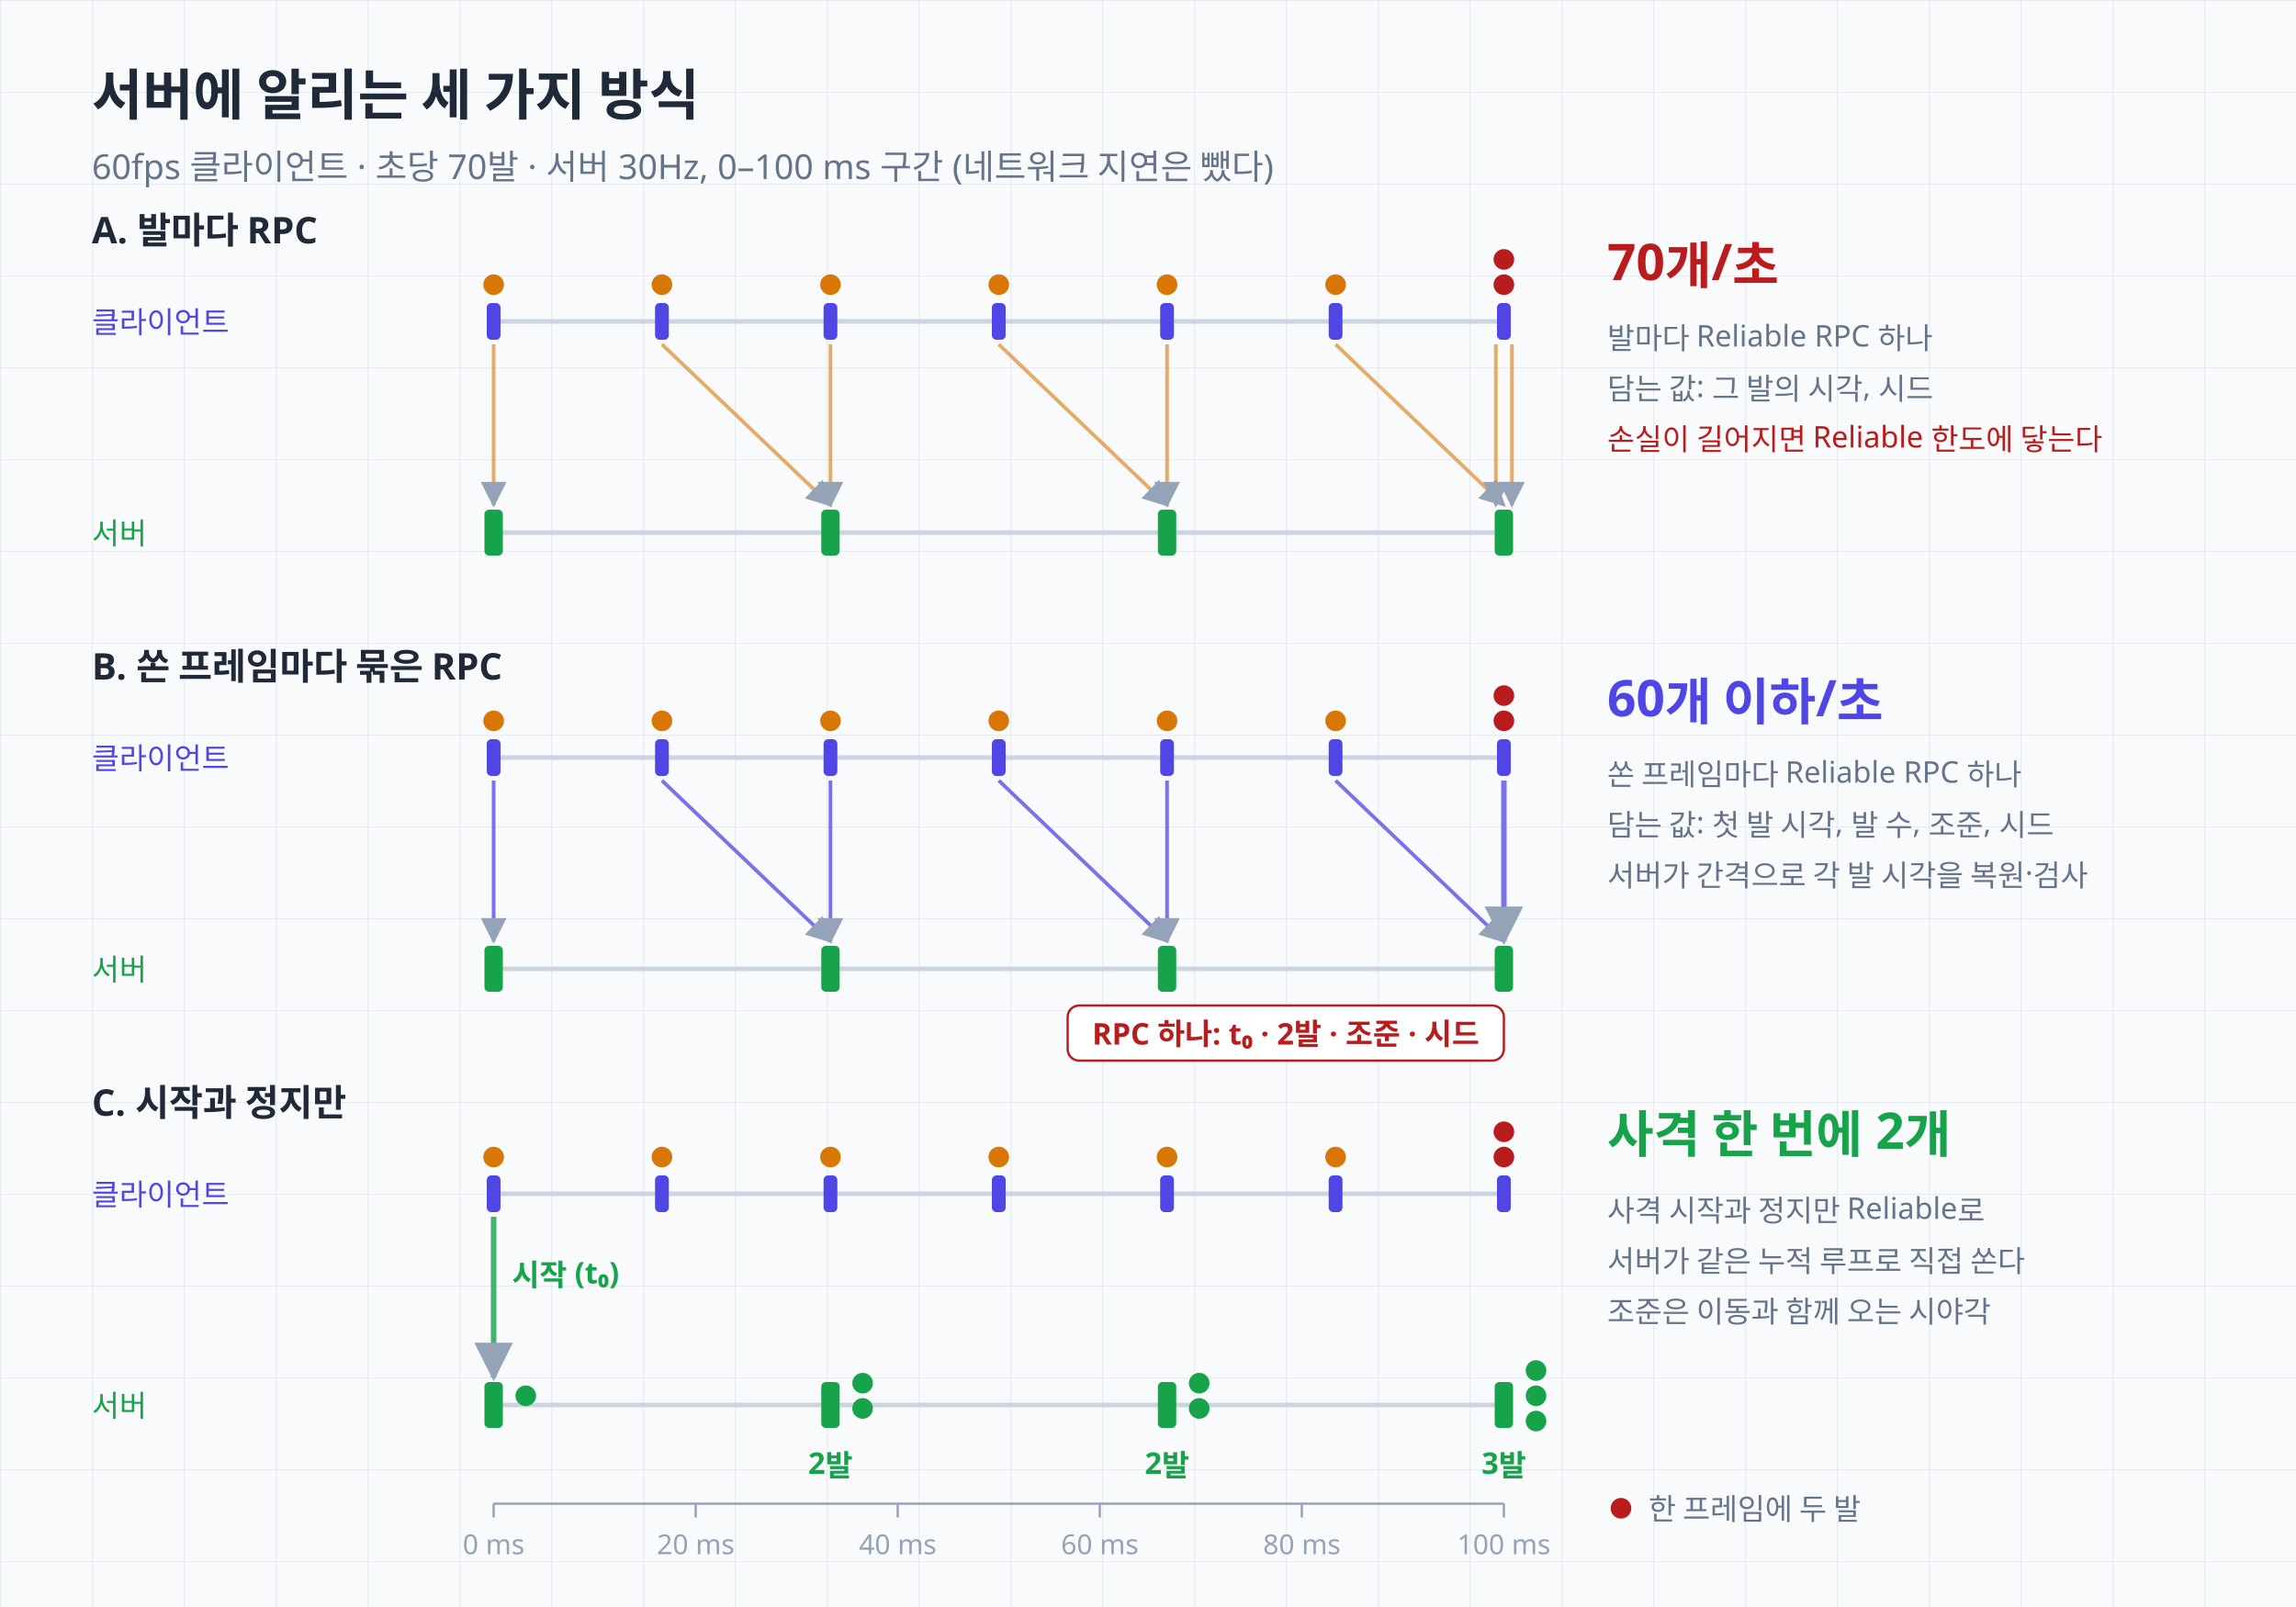
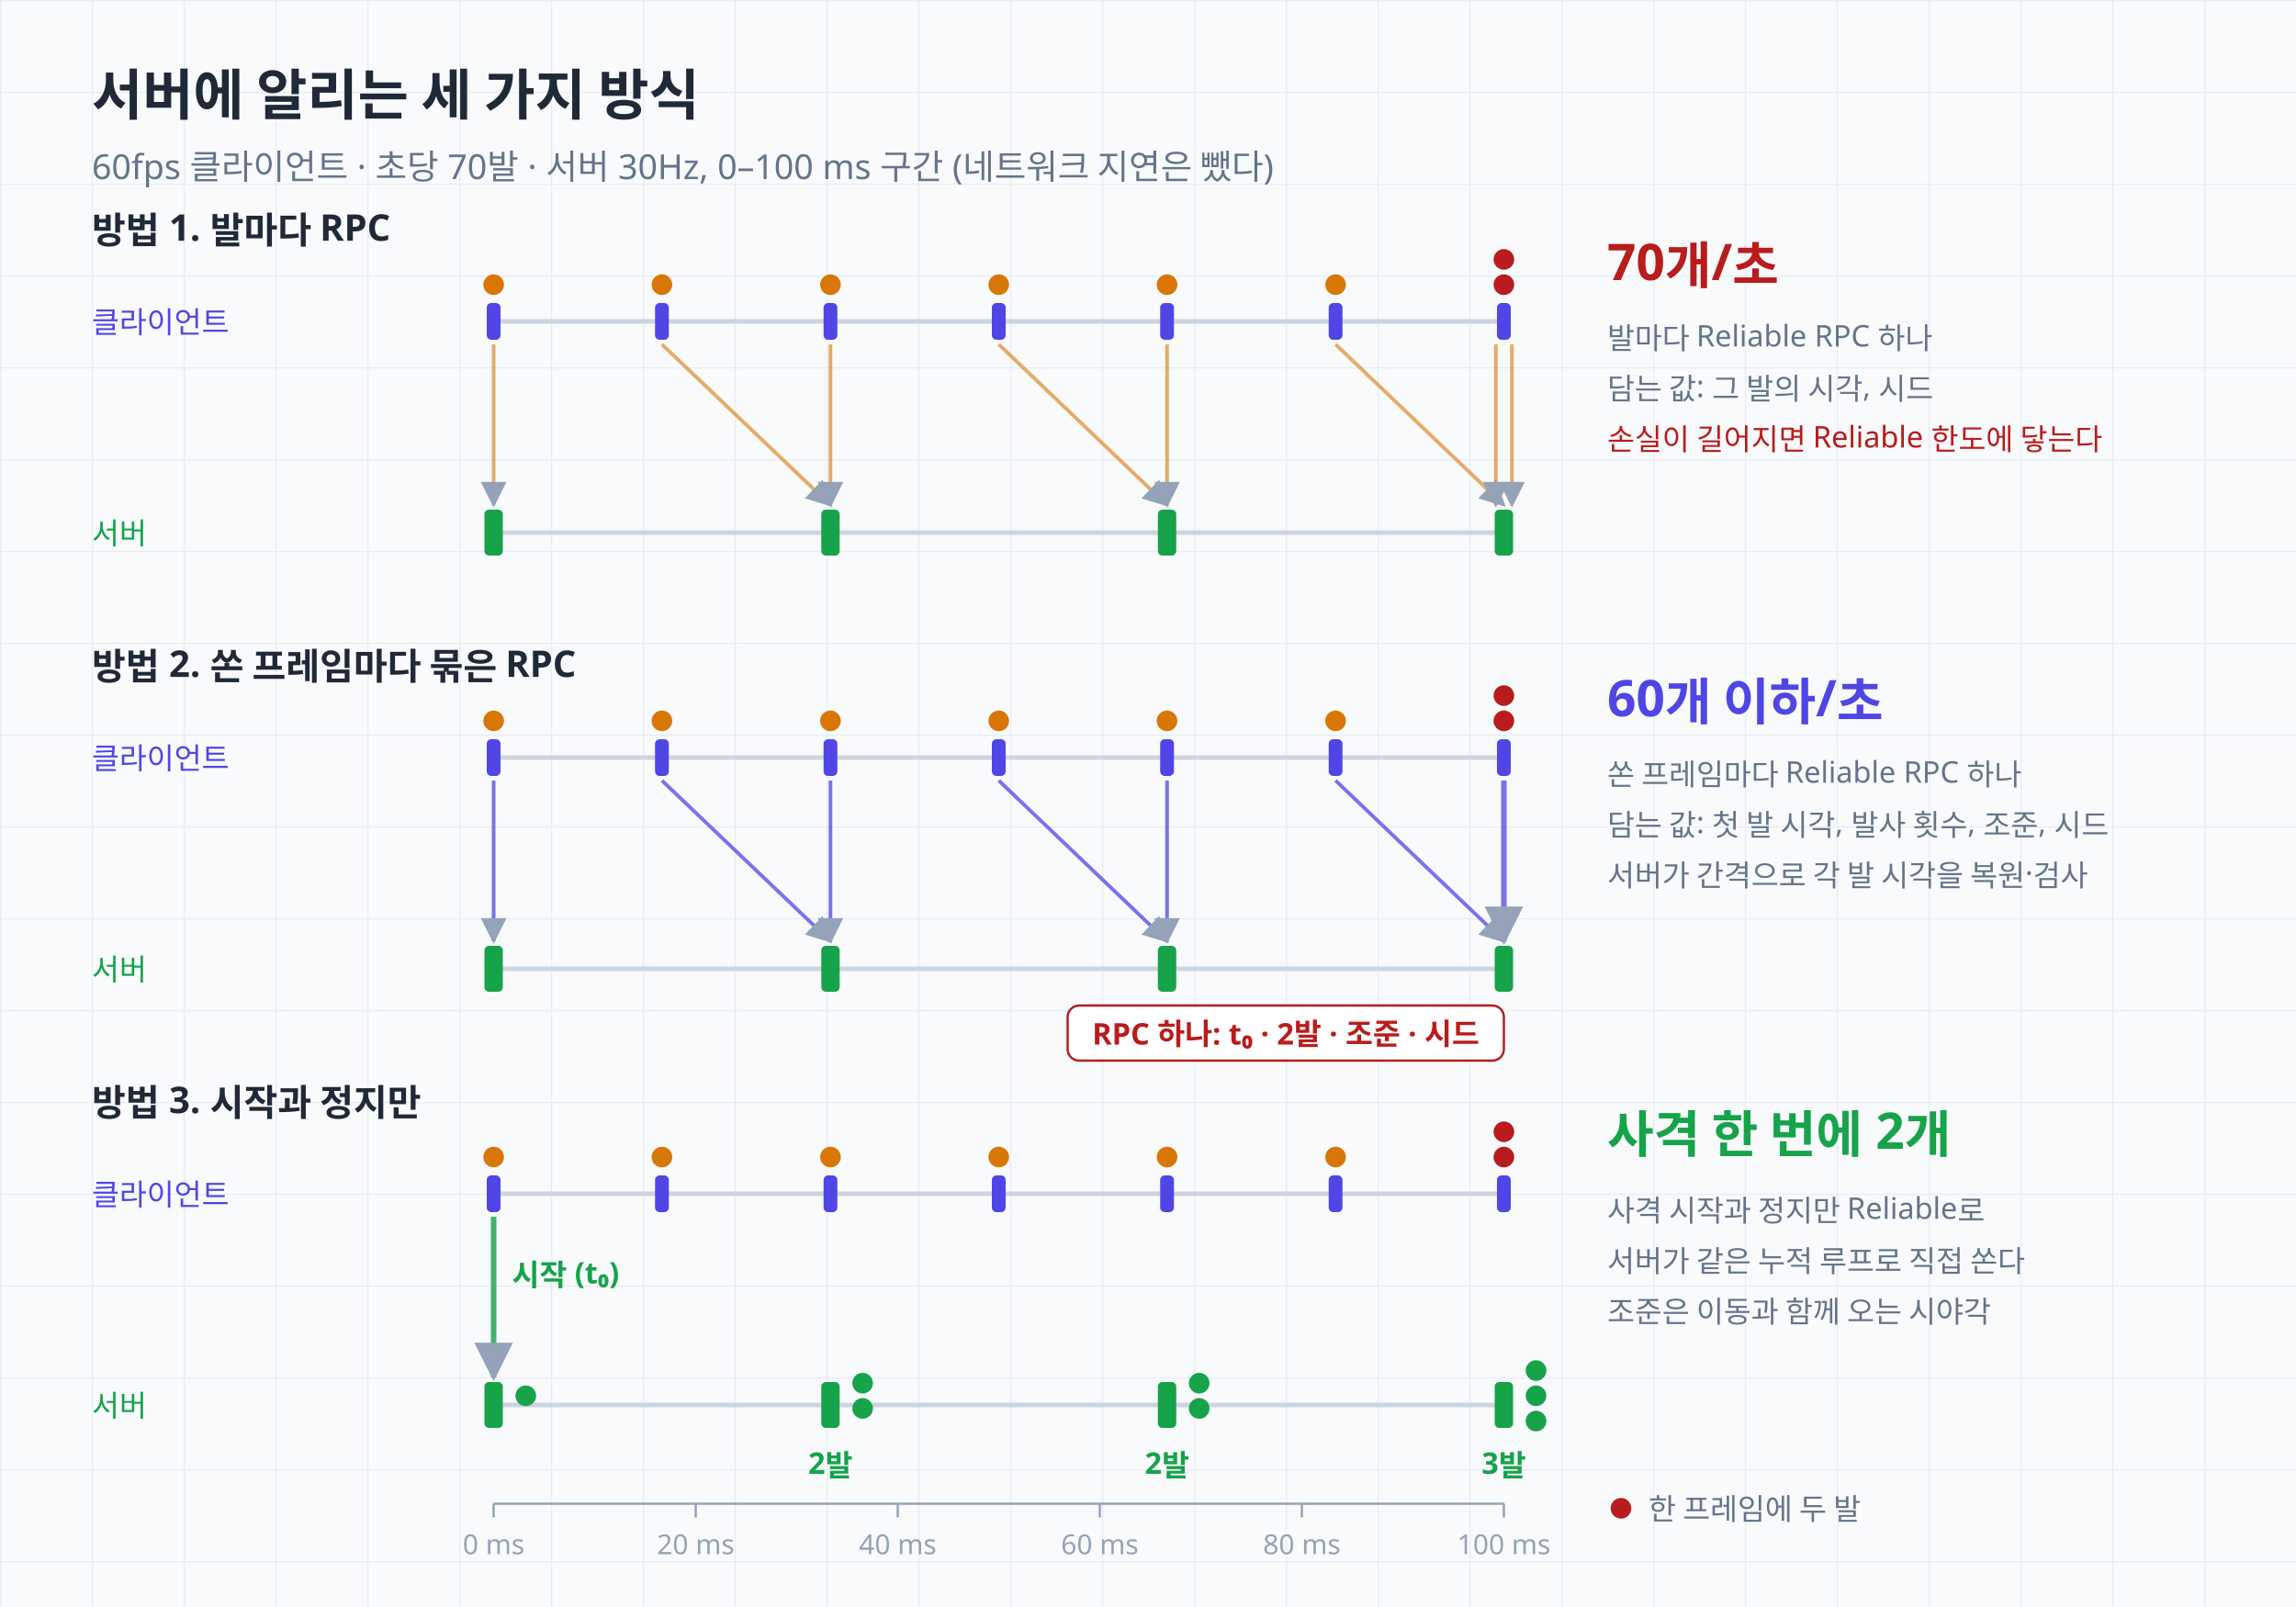
<svg xmlns="http://www.w3.org/2000/svg" viewBox="0 0 1000 700" width="1000" height="700" role="img" lang="ko" aria-labelledby="t d">
  <defs>
    <pattern id="grid" width="40" height="40" patternUnits="userSpaceOnUse">
      <path d="M40 0H0V40" fill="none" stroke="#e8edf3" stroke-width="1" />
    </pattern>
    <marker id="arr" viewBox="0 0 10 10" refX="9" refY="5" markerWidth="7" markerHeight="7" orient="auto">
      <path d="M0 0L10 5L0 10z" fill="#94a3b8" />
    </marker>
    <style>
text{font-family:Pretendard,'Apple SD Gothic Neo','Malgun Gothic','Noto Sans KR',sans-serif;fill:#1f2937}
.title{font-size:24px;font-weight:700}
.sub{font-size:15px;fill:#64748b}
.lane{font-size:16px;font-weight:700}
.lanesub{font-size:13px;fill:#64748b}
.mono{font-family:'JetBrains Mono',Consolas,'SFMono-Regular',Menlo,monospace}
.tick{font-size:12px;fill:#94a3b8;text-anchor:middle}
.cnt{font-size:13px;font-weight:700;text-anchor:middle}
.note{font-size:13px;fill:#64748b}
.big{font-size:28px;font-weight:800;text-anchor:middle}
.cap{font-size:14px;font-weight:700;fill:#334155}
</style>
  </defs>
  <rect width="1000" height="700" fill="#f8fafc" />
  <rect width="1000" height="700" fill="url(#grid)" />
  <text x="40" y="50" class="title">서버에 알리는 세 가지 방식</text>
  <text x="40" y="78" class="sub">60fps 클라이언트 · 초당 70발 · 서버 30Hz, 0–100 ms 구간 (네트워크 지연은 뺐다)</text>
-   <text x="40" y="106" class="lane">A. 발마다 RPC</text>
+   <text x="40" y="106" class="lane">방법 1. 발마다 RPC</text>
  <line x1="215" y1="140" x2="655" y2="140" stroke="#cbd5e1" stroke-width="2" />
  <line x1="215" y1="232" x2="655" y2="232" stroke="#cbd5e1" stroke-width="2" />
  <text x="40" y="145" class="lanesub" style="fill:#4f46e5">클라이언트</text>
  <text x="40" y="237" class="lanesub" style="fill:#16a34a">서버</text>
  <rect x="212.0" y="132" width="6" height="16" rx="2" fill="#4f46e5" />
  <rect x="285.3" y="132" width="6" height="16" rx="2" fill="#4f46e5" />
  <rect x="358.7" y="132" width="6" height="16" rx="2" fill="#4f46e5" />
  <rect x="432.0" y="132" width="6" height="16" rx="2" fill="#4f46e5" />
  <rect x="505.3" y="132" width="6" height="16" rx="2" fill="#4f46e5" />
  <rect x="578.7" y="132" width="6" height="16" rx="2" fill="#4f46e5" />
  <rect x="652.0" y="132" width="6" height="16" rx="2" fill="#4f46e5" />
  <rect x="211.0" y="222" width="8" height="20" rx="2" fill="#16a34a" />
  <rect x="357.7" y="222" width="8" height="20" rx="2" fill="#16a34a" />
  <rect x="504.3" y="222" width="8" height="20" rx="2" fill="#16a34a" />
  <rect x="651.0" y="222" width="8" height="20" rx="2" fill="#16a34a" />
  <circle cx="215.0" cy="124" r="4.5" fill="#d97706" />
  <circle cx="288.3" cy="124" r="4.5" fill="#d97706" />
  <circle cx="361.7" cy="124" r="4.5" fill="#d97706" />
  <circle cx="435.0" cy="124" r="4.5" fill="#d97706" />
  <circle cx="508.3" cy="124" r="4.5" fill="#d97706" />
  <circle cx="581.7" cy="124" r="4.5" fill="#d97706" />
  <circle cx="655.0" cy="124" r="4.5" fill="#b91c1c" />
  <circle cx="655.0" cy="113" r="4.5" fill="#b91c1c" />
  <line x1="215.0" y1="150" x2="215.0" y2="220" stroke="#d97706" stroke-opacity="0.6" stroke-width="1.6" marker-end="url(#arr)" />
  <line x1="288.3" y1="150" x2="361.7" y2="220" stroke="#d97706" stroke-opacity="0.6" stroke-width="1.6" marker-end="url(#arr)" />
  <line x1="361.7" y1="150" x2="361.7" y2="220" stroke="#d97706" stroke-opacity="0.6" stroke-width="1.6" marker-end="url(#arr)" />
  <line x1="435.0" y1="150" x2="508.3" y2="220" stroke="#d97706" stroke-opacity="0.6" stroke-width="1.6" marker-end="url(#arr)" />
  <line x1="508.3" y1="150" x2="508.3" y2="220" stroke="#d97706" stroke-opacity="0.6" stroke-width="1.6" marker-end="url(#arr)" />
  <line x1="581.7" y1="150" x2="655.0" y2="220" stroke="#d97706" stroke-opacity="0.6" stroke-width="1.6" marker-end="url(#arr)" />
  <line x1="651.5" y1="150" x2="651.5" y2="220" stroke="#d97706" stroke-opacity="0.6" stroke-width="1.6" marker-end="url(#arr)" />
  <line x1="658.5" y1="150" x2="658.5" y2="220" stroke="#d97706" stroke-opacity="0.6" stroke-width="1.6" marker-end="url(#arr)" />
  <text x="700" y="122" class="big" style="fill:#b91c1c;font-size:22px;text-anchor:start">70개/초</text>
  <text x="700" y="152" class="note">발마다 Reliable RPC 하나</text>
  <text x="700" y="174" class="note">담는 값: 그 발의 시각, 시드</text>
  <text x="700" y="196" class="note" style="fill:#b91c1c">손실이 길어지면 Reliable 한도에 닿는다</text>
-   <text x="40" y="296" class="lane">B. 쏜 프레임마다 묶은 RPC</text>
+   <text x="40" y="296" class="lane">방법 2. 쏜 프레임마다 묶은 RPC</text>
  <line x1="215" y1="330" x2="655" y2="330" stroke="#cbd5e1" stroke-width="2" />
  <line x1="215" y1="422" x2="655" y2="422" stroke="#cbd5e1" stroke-width="2" />
  <text x="40" y="335" class="lanesub" style="fill:#4f46e5">클라이언트</text>
  <text x="40" y="427" class="lanesub" style="fill:#16a34a">서버</text>
  <rect x="212.0" y="322" width="6" height="16" rx="2" fill="#4f46e5" />
  <rect x="285.3" y="322" width="6" height="16" rx="2" fill="#4f46e5" />
  <rect x="358.7" y="322" width="6" height="16" rx="2" fill="#4f46e5" />
  <rect x="432.0" y="322" width="6" height="16" rx="2" fill="#4f46e5" />
  <rect x="505.3" y="322" width="6" height="16" rx="2" fill="#4f46e5" />
  <rect x="578.7" y="322" width="6" height="16" rx="2" fill="#4f46e5" />
  <rect x="652.0" y="322" width="6" height="16" rx="2" fill="#4f46e5" />
  <rect x="211.0" y="412" width="8" height="20" rx="2" fill="#16a34a" />
  <rect x="357.7" y="412" width="8" height="20" rx="2" fill="#16a34a" />
  <rect x="504.3" y="412" width="8" height="20" rx="2" fill="#16a34a" />
  <rect x="651.0" y="412" width="8" height="20" rx="2" fill="#16a34a" />
  <circle cx="215.0" cy="314" r="4.5" fill="#d97706" />
  <circle cx="288.3" cy="314" r="4.5" fill="#d97706" />
  <circle cx="361.7" cy="314" r="4.5" fill="#d97706" />
  <circle cx="435.0" cy="314" r="4.5" fill="#d97706" />
  <circle cx="508.3" cy="314" r="4.5" fill="#d97706" />
  <circle cx="581.7" cy="314" r="4.5" fill="#d97706" />
  <circle cx="655.0" cy="314" r="4.5" fill="#b91c1c" />
  <circle cx="655.0" cy="303" r="4.5" fill="#b91c1c" />
  <line x1="215.0" y1="340" x2="215.0" y2="410" stroke="#4f46e5" stroke-opacity="0.75" stroke-width="1.6" marker-end="url(#arr)" />
  <line x1="288.3" y1="340" x2="361.7" y2="410" stroke="#4f46e5" stroke-opacity="0.75" stroke-width="1.6" marker-end="url(#arr)" />
  <line x1="361.7" y1="340" x2="361.7" y2="410" stroke="#4f46e5" stroke-opacity="0.75" stroke-width="1.6" marker-end="url(#arr)" />
  <line x1="435.0" y1="340" x2="508.3" y2="410" stroke="#4f46e5" stroke-opacity="0.75" stroke-width="1.6" marker-end="url(#arr)" />
  <line x1="508.3" y1="340" x2="508.3" y2="410" stroke="#4f46e5" stroke-opacity="0.75" stroke-width="1.6" marker-end="url(#arr)" />
  <line x1="581.7" y1="340" x2="655.0" y2="410" stroke="#4f46e5" stroke-opacity="0.75" stroke-width="1.6" marker-end="url(#arr)" />
  <line x1="655.0" y1="340" x2="655.0" y2="410" stroke="#4f46e5" stroke-opacity="0.75" stroke-width="2.4" marker-end="url(#arr)" />
  <rect x="465.0" y="438" width="190" height="24" rx="5" fill="#fff" stroke="#b91c1c" />
  <text x="560.0" y="455" class="cnt" style="fill:#b91c1c">RPC 하나: t₀ · 2발 · 조준 · 시드</text>
  <text x="700" y="312" class="big" style="fill:#4f46e5;font-size:22px;text-anchor:start">60개 이하/초</text>
  <text x="700" y="342" class="note">쏜 프레임마다 Reliable RPC 하나</text>
-   <text x="700" y="364" class="note">담는 값: 첫 발 시각, 발 수, 조준, 시드</text>
+   <text x="700" y="364" class="note">담는 값: 첫 발 시각, 발사 횟수, 조준, 시드</text>
  <text x="700" y="386" class="note">서버가 간격으로 각 발 시각을 복원·검사</text>
-   <text x="40" y="486" class="lane">C. 시작과 정지만</text>
+   <text x="40" y="486" class="lane">방법 3. 시작과 정지만</text>
  <line x1="215" y1="520" x2="655" y2="520" stroke="#cbd5e1" stroke-width="2" />
  <line x1="215" y1="612" x2="655" y2="612" stroke="#cbd5e1" stroke-width="2" />
  <text x="40" y="525" class="lanesub" style="fill:#4f46e5">클라이언트</text>
  <text x="40" y="617" class="lanesub" style="fill:#16a34a">서버</text>
  <rect x="212.0" y="512" width="6" height="16" rx="2" fill="#4f46e5" />
  <rect x="285.3" y="512" width="6" height="16" rx="2" fill="#4f46e5" />
  <rect x="358.7" y="512" width="6" height="16" rx="2" fill="#4f46e5" />
  <rect x="432.0" y="512" width="6" height="16" rx="2" fill="#4f46e5" />
  <rect x="505.3" y="512" width="6" height="16" rx="2" fill="#4f46e5" />
  <rect x="578.7" y="512" width="6" height="16" rx="2" fill="#4f46e5" />
  <rect x="652.0" y="512" width="6" height="16" rx="2" fill="#4f46e5" />
  <rect x="211.0" y="602" width="8" height="20" rx="2" fill="#16a34a" />
  <rect x="357.7" y="602" width="8" height="20" rx="2" fill="#16a34a" />
  <rect x="504.3" y="602" width="8" height="20" rx="2" fill="#16a34a" />
  <rect x="651.0" y="602" width="8" height="20" rx="2" fill="#16a34a" />
  <circle cx="215.0" cy="504" r="4.5" fill="#d97706" />
  <circle cx="288.3" cy="504" r="4.5" fill="#d97706" />
  <circle cx="361.7" cy="504" r="4.5" fill="#d97706" />
  <circle cx="435.0" cy="504" r="4.5" fill="#d97706" />
  <circle cx="508.3" cy="504" r="4.5" fill="#d97706" />
  <circle cx="581.7" cy="504" r="4.5" fill="#d97706" />
  <circle cx="655.0" cy="504" r="4.5" fill="#b91c1c" />
  <circle cx="655.0" cy="493" r="4.5" fill="#b91c1c" />
  <line x1="215.0" y1="530" x2="215.0" y2="600" stroke="#16a34a" stroke-opacity="0.8" stroke-width="2.4" marker-end="url(#arr)" />
  <text x="223.0" y="560" class="cnt" style="fill:#16a34a;text-anchor:start">시작 (t₀)</text>
  <circle cx="229.0" cy="608.0" r="4.5" fill="#16a34a" />
  <circle cx="375.7" cy="613.5" r="4.5" fill="#16a34a" />
  <circle cx="375.7" cy="602.5" r="4.5" fill="#16a34a" />
  <text x="361.7" y="642" class="cnt" style="fill:#16a34a">2발</text>
  <circle cx="522.3" cy="613.5" r="4.5" fill="#16a34a" />
  <circle cx="522.3" cy="602.5" r="4.5" fill="#16a34a" />
  <text x="508.3" y="642" class="cnt" style="fill:#16a34a">2발</text>
  <circle cx="669.0" cy="619.0" r="4.5" fill="#16a34a" />
  <circle cx="669.0" cy="608.0" r="4.5" fill="#16a34a" />
  <circle cx="669.0" cy="597.0" r="4.5" fill="#16a34a" />
  <text x="655.0" y="642" class="cnt" style="fill:#16a34a">3발</text>
  <text x="700" y="502" class="big" style="fill:#16a34a;font-size:22px;text-anchor:start">사격 한 번에 2개</text>
  <text x="700" y="532" class="note">사격 시작과 정지만 Reliable로</text>
  <text x="700" y="554" class="note">서버가 같은 누적 루프로 직접 쏜다</text>
  <text x="700" y="576" class="note">조준은 이동과 함께 오는 시야각</text>
  <line x1="215" y1="655" x2="655" y2="655" stroke="#94a3b8" />
  <line x1="215.0" y1="655" x2="215.0" y2="661" stroke="#94a3b8" />
  <text x="215.0" y="677" class="tick">0 ms</text>
  <line x1="303.0" y1="655" x2="303.0" y2="661" stroke="#94a3b8" />
  <text x="303.0" y="677" class="tick">20 ms</text>
  <line x1="391.0" y1="655" x2="391.0" y2="661" stroke="#94a3b8" />
  <text x="391.0" y="677" class="tick">40 ms</text>
  <line x1="479.0" y1="655" x2="479.0" y2="661" stroke="#94a3b8" />
  <text x="479.0" y="677" class="tick">60 ms</text>
  <line x1="567.0" y1="655" x2="567.0" y2="661" stroke="#94a3b8" />
  <text x="567.0" y="677" class="tick">80 ms</text>
  <line x1="655.0" y1="655" x2="655.0" y2="661" stroke="#94a3b8" />
  <text x="655.0" y="677" class="tick">100 ms</text>
  <circle cx="706" cy="657" r="4.5" fill="#b91c1c" />
  <text x="718" y="662" class="note">한 프레임에 두 발</text>
</svg>
